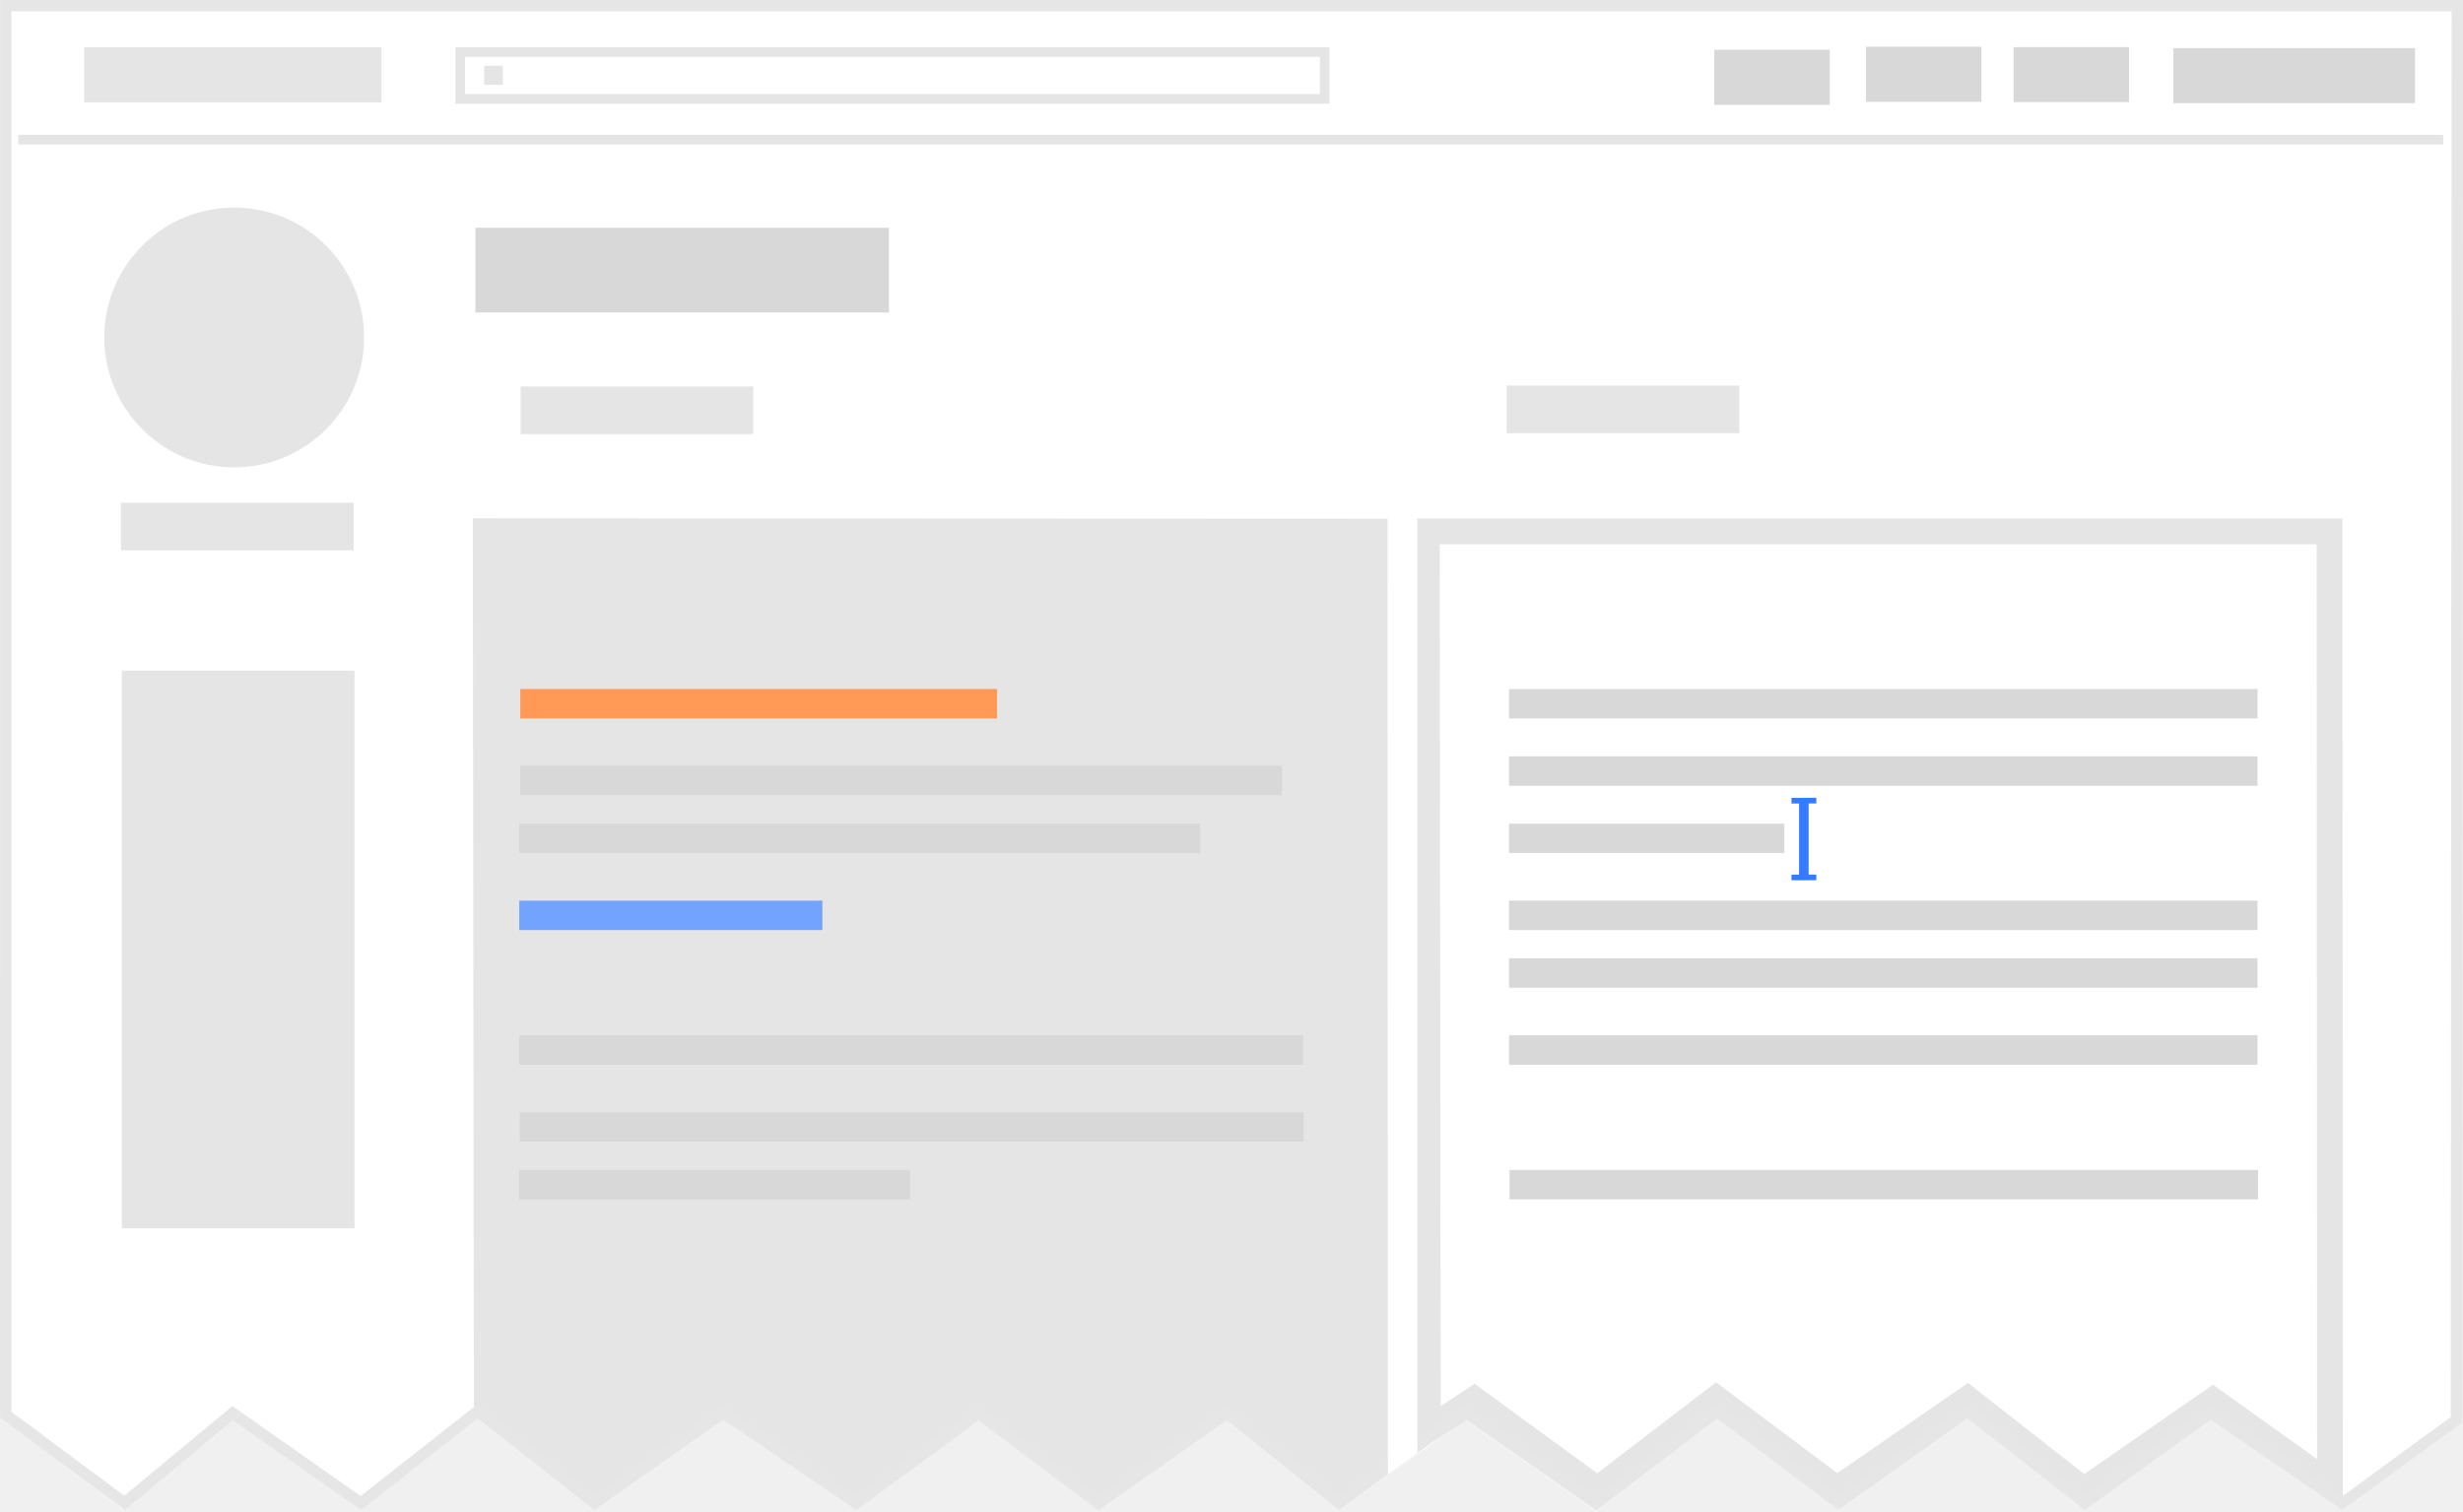
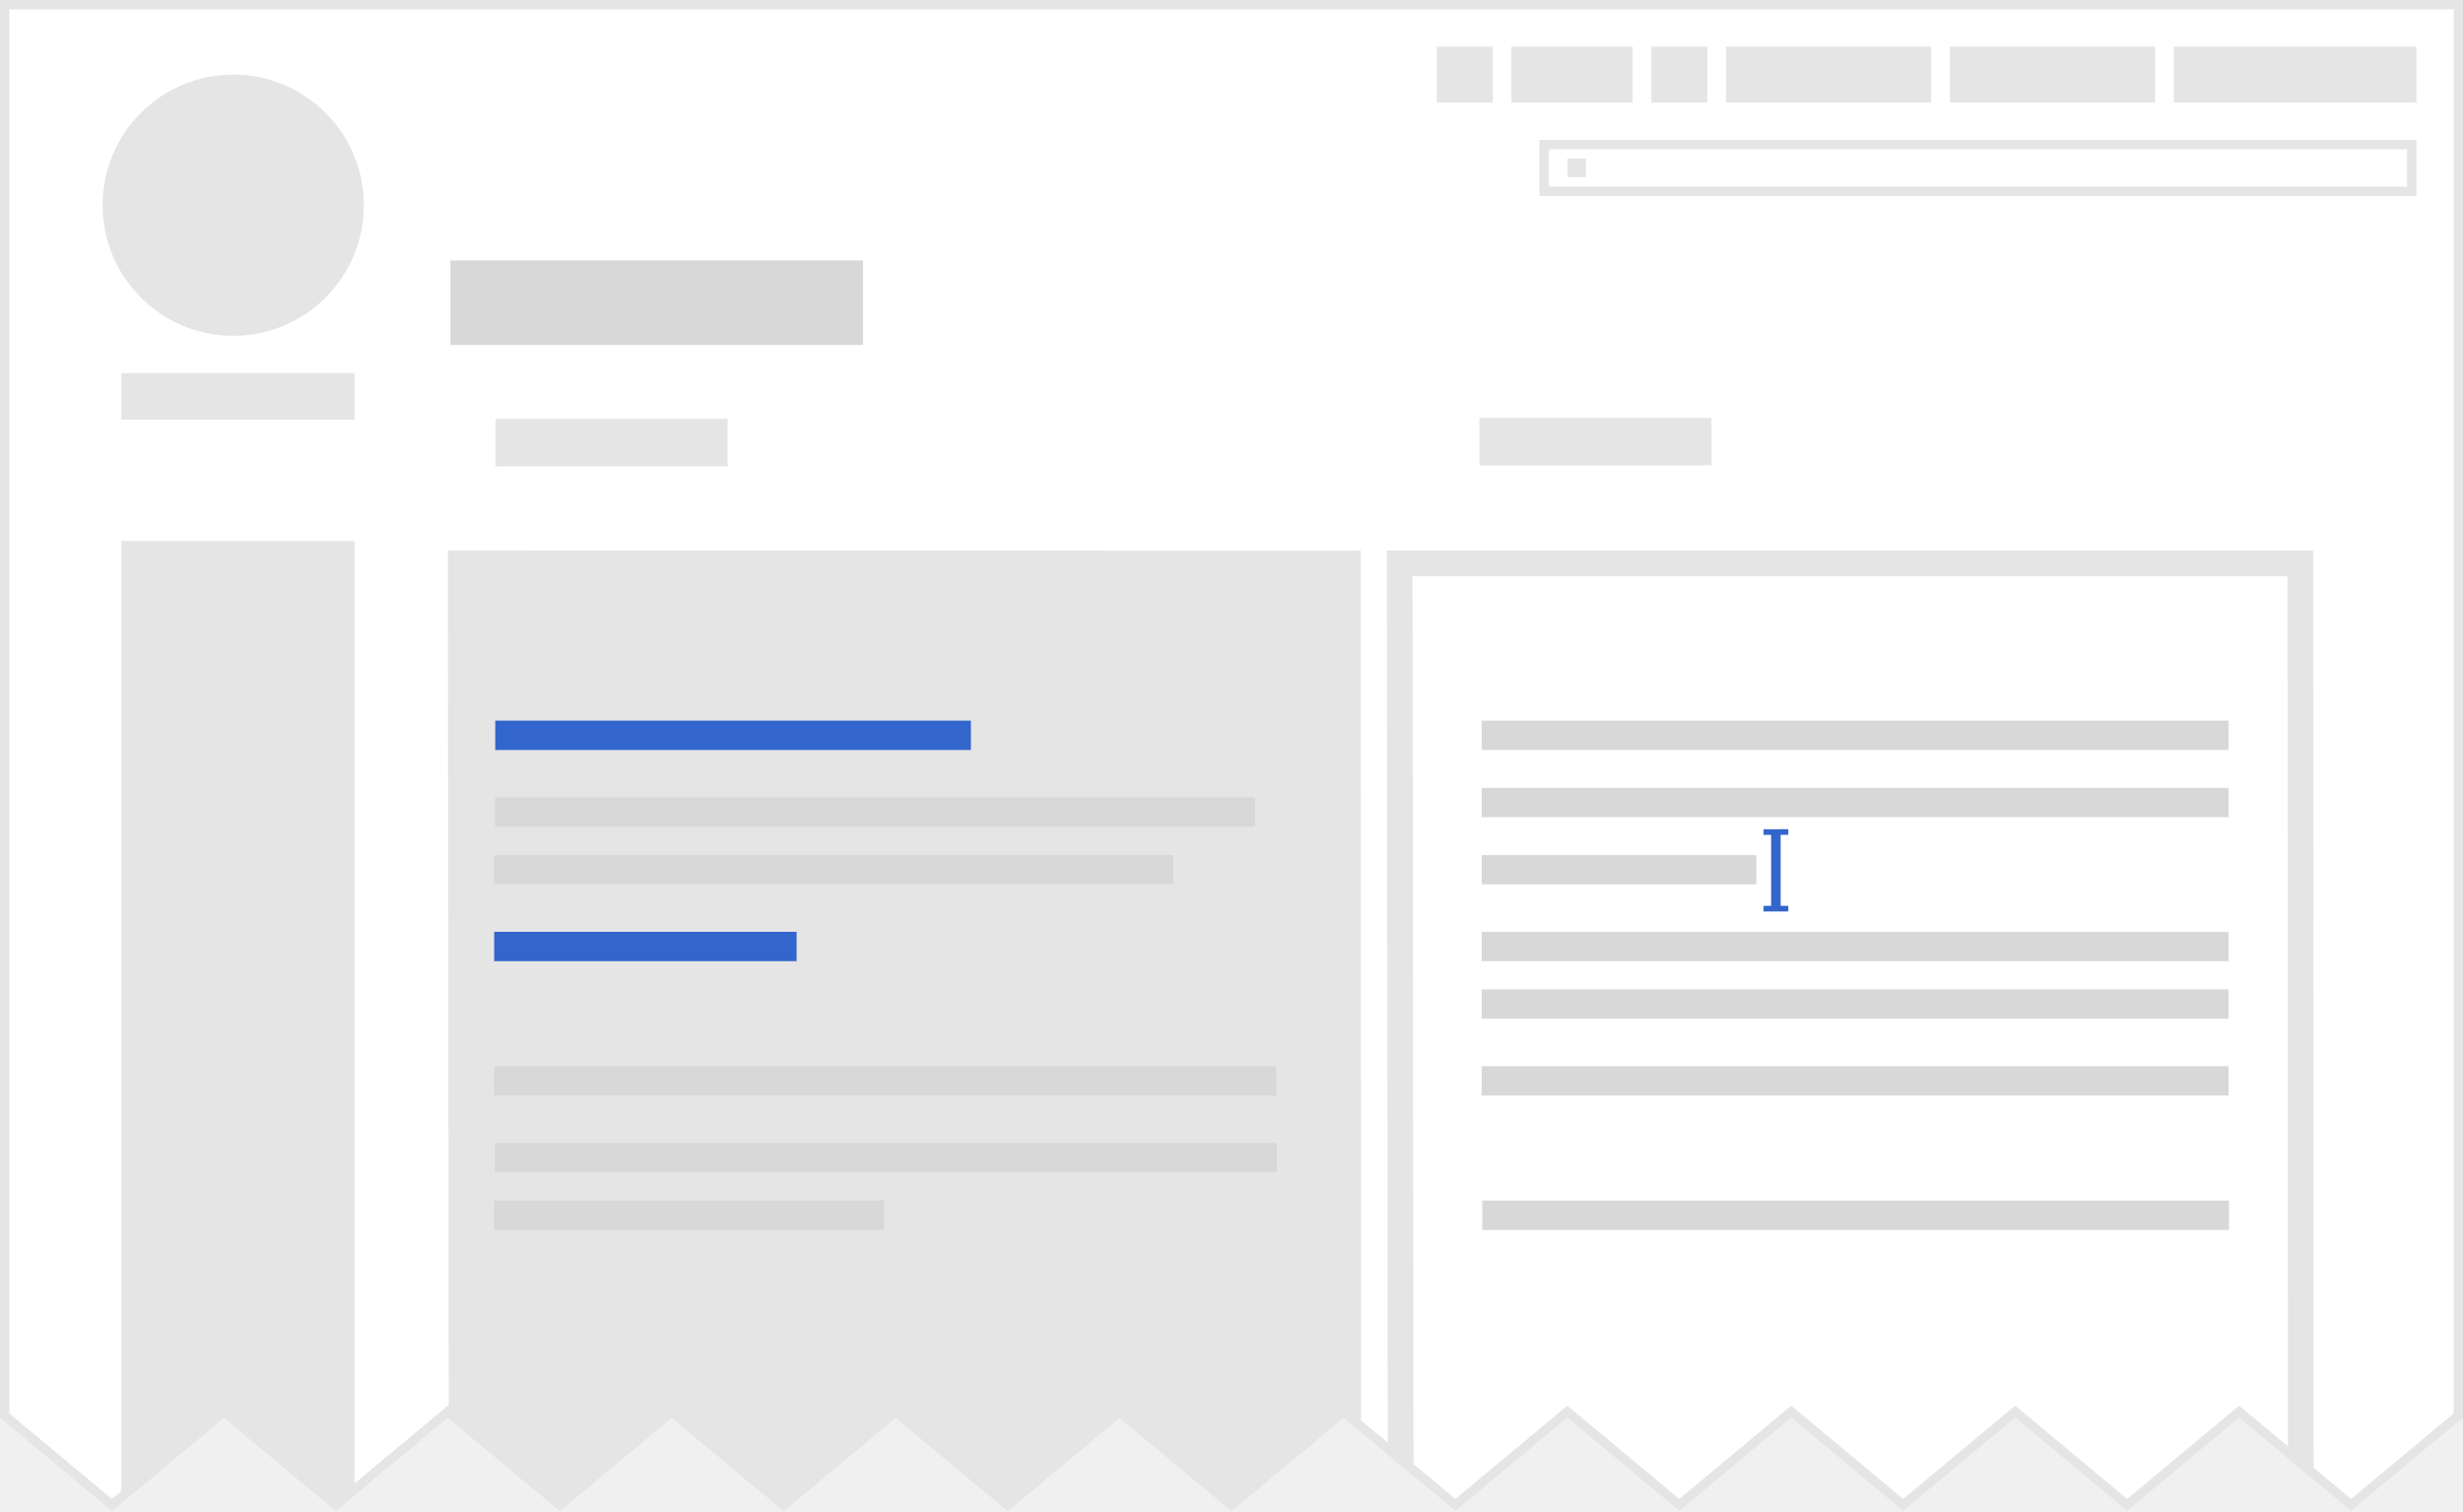
- <svg xmlns="http://www.w3.org/2000/svg" width="1365.412" height="837.897" viewBox="0 0 1280.074 785.528" id="svg6145">
-   <g id="layer1" transform="translate(-14.249 3.26)">
-     <path d="M14.522 733.27l64 48.5 57-46.75 66.25 46.5 60.5-47.25 60.25 47.25 67.75-47.5 68.75 46.75 64-45.5 62 46.25 66.25-46.75 58.75 47 65.75-47 68 47.5 63.25-48.5 63.25 47.75 66.75-47.25 60.5 47 66.25-46.75 68.5 47 61.5-45.25V-3.01H14.249z" id="path6097" fill="#fff" fill-rule="evenodd" />
-     <path d="M259.972 266.181l475.551.22.136 496.348-25.175 14.885-58.976-46.99-67.168 46.99-61.16-47.537-64.437 46.445-69.897-46.445-66.076 48.084-62.252-49.177z" id="path4192-4-7-3-8-0-4-5-8" fill="#e5e5e5" fill-rule="evenodd" />
-     <path d="M755.787 272.964h469.17l.248 495.312-60.88-43.557-67.075 46.557-60.422-47.337-67.885 46.776-62.772-47.026-61.755 47.24-63.972-46.722-24.12 15.8z" id="path4192-8-9-8-3-6-3-2-5-7" fill="#fff" fill-rule="evenodd" stroke="#e5e5e5" stroke-width="13.397" />
-     <path d="M17.252 732.071l61.681 45.938 56.234-46.65 66.63 46.697 60.625-47.619 60.69 47.677 66.974-47.051 69.186 47.004 63.634-46.538 62.189 46.675 66.756-46.868 58.306 46.72 65.167-47.459 68.48 47.767 62.942-47.927 63.11 47.619 67.12-47.573 60.804 47.483 65.505-46.823 68.427 46.969 59.166-43.289.493-735.122L17.24-.31z" id="path5450-6-6-9-0-7-0-1-1" fill="none" fill-opacity=".984" fill-rule="evenodd" stroke="#e6e6e6" stroke-width="5.9" stroke-linecap="round" />
-     <path id="path5460-9-0-2-0-8-6-7-1" d="M200.541 172.16a64.573 64.573 0 0 1-63.987 64.57 64.573 64.573 0 0 1-65.149-63.398 64.573 64.573 0 0 1 62.805-65.722 64.573 64.573 0 0 1 66.289 62.206" fill="#e5e5e5" stroke="#e5e5e5" stroke-width="5.9" stroke-linecap="round" stroke-linejoin="round" />
-     <path id="rect5462-5-8-1-1-6-9-2-4" fill="#e5e5e5" stroke="#e5e5e5" stroke-width="5.9" stroke-linecap="round" d="M80.057 260.988h115.019v18.864H80.057z" />
-     <path id="rect5462-0-7-0-5-2-1-9-9-8" fill="#e5e5e5" stroke="#e5e5e5" stroke-width="5.9" stroke-linecap="round" d="M80.513 348.269h115.019v283.983H80.513z" />
-     <path id="rect5462-3-2-6-0-8-6-7-6-7" fill="#d8d8d8" stroke="#d8d8d8" stroke-width="5.9" stroke-linecap="round" d="M1146.765 24.724h119.661v22.687h-119.661z" />
-     <path d="M23.7 69.334h1260.34" id="path5496-1-7-4-2-0-1-8-0" fill="#e5e5e5" fill-rule="evenodd" stroke="#e5e5e5" stroke-width="5" />
-     <path id="rect5462-3-6-0-6-6-7-8-5-8-4" fill="#e5e5e5" stroke="#e5e5e5" stroke-width="5.9" stroke-linecap="round" d="M60.941 24.283h148.603V46.97H60.941z" />
-     <path id="rect5462-3-3-8-7-1-6-7-6-7-1" fill="#d8d8d8" stroke="#d8d8d8" stroke-width="5.9" stroke-linecap="round" d="M908.112 25.601h54.132v22.687h-54.132z" />
-     <path id="rect5462-3-3-1-8-3-9-8-6-5-2-2" fill="#d8d8d8" stroke="#d8d8d8" stroke-width="5.9" stroke-linecap="round" d="M1063.692 24.189h54.132v22.687h-54.132z" />
-     <path id="rect5462-3-3-6-0-0-3-6-4-6-4-9" fill="#d8d8d8" stroke="#d8d8d8" stroke-width="5.9" stroke-linecap="round" d="M986.96 24.001h54.132v22.687H986.96z" />
-     <path id="rect5462-3-6-3-0-9-8-3-4-1-3-3" fill="none" stroke="#e5e5e5" stroke-width="5" stroke-linecap="round" d="M253.418 23.808H702.76v24.325H253.418z" />
-     <path id="rect5462-3-6-2-5-7-4-4-2-8-3-8" fill="#e2e5e5" stroke="#e5e5e5" stroke-width="5.9" stroke-linecap="round" d="M268.823 33.935h3.797v3.942h-3.797z" />
-     <path id="rect4209-65-4-8-5-2" fill="#f95" stroke-width="3" stroke-linecap="round" d="M284.669 354.91h247.768v15.29H284.669z" />
-     <path id="rect4209-5-6-8-37-4-5" fill="#d8d8d8" stroke-width="3" stroke-linecap="round" d="M284.123 424.91h353.801v15.29H284.123z" />
-     <path id="rect4209-58-3-6-9-2-2" fill="#72a3ff" stroke-width="3" stroke-linecap="round" d="M284.123 464.91h157.526v15.29H284.123z" />
-     <path id="rect4209-4-3-6-4-1-3" fill="#d8d8d8" stroke-width="3" stroke-linecap="round" d="M284.123 534.91h407.372v15.29H284.123z" />
-     <path id="rect4209-3-0-4-5-5-6" fill="#d8d8d8" stroke-width="3" stroke-linecap="round" d="M284.396 574.91h407.372v15.29H284.396z" />
-     <path id="rect4209-6-0-6-30-2-3" fill="#d8d8d8" stroke-width="3" stroke-linecap="round" d="M284.123 604.91h203.14v15.29h-203.14z" />
-     <path id="rect4209-09-9-7-83-7-6" fill="#d8d8d8" stroke-width="3" stroke-linecap="round" d="M798.525 354.91h389v15.29h-389z" />
-     <path id="rect4209-54-3-2-5-0-2" fill="#d8d8d8" stroke-width="3" stroke-linecap="round" d="M798.525 464.91h389v15.29h-389z" />
-     <path id="rect4209-33-3-5-8-2-8" fill="#d8d8d8" stroke-width="3" stroke-linecap="round" d="M798.525 389.91h389v15.29h-389z" />
-     <path id="rect4209-52-8-7-7-5-0" fill="#d8d8d8" stroke-width="3" stroke-linecap="round" d="M798.525 424.91h143.072v15.29H798.525z" />
-     <path id="rect4209-7-5-8-2-9-4" fill="#d8d8d8" stroke-width="3" stroke-linecap="round" d="M798.525 534.91h389v15.29h-389z" />
-     <path id="rect4209-74-1-6-6-6-2" fill="#d8d8d8" stroke-width="3" stroke-linecap="round" d="M798.525 494.91h389v15.29h-389z" />
-     <path id="rect4209-73-1-7-8-9-2" fill="#d8d8d8" stroke-width="3" stroke-linecap="round" d="M798.786 604.91h389v15.29h-389z" />
-     <path d="M735.574 763.207l15.194-11.144-15.191-1.108z" id="path6246-6-7-6-7-9-8-0" fill="#d8d8d8" fill-rule="evenodd" />
-     <path id="path6068-0" d="M735.574 763.207l15.237-11.12-.001-4.418-15.27 3.413z" fill="#fff" fill-rule="evenodd" />
-     <path id="rect5462-5-8-1-1-6-9-2-4-3" fill="#e5e5e5" stroke="#e5e5e5" stroke-width="5.9" stroke-linecap="round" d="M287.762 200.587h115.019v18.864H287.762z" />
-     <path id="rect5462-5-8-1-1-6-9-2-4-3-6" fill="#e5e5e5" stroke="#e5e5e5" stroke-width="5.9" stroke-linecap="round" d="M800.262 200.087h115.019v18.864H800.262z" />
-     <path id="rect5462-5-8-1-1-6-9-2-4-3-7" fill="#d8d8d8" stroke="#d8d8d8" stroke-width="10.487" stroke-linecap="round" d="M266.556 120.38h204.433v33.528H266.556z" />
-     <path id="rect4209-65-4-8-5-8-9" transform="rotate(90)" fill="#fff" stroke-width="3" stroke-linecap="round" d="M259.182-750.823h492.49v15.29h-492.49z" />
-     <g id="g6041" transform="matrix(.72074 0 0 .72074 124.725 85.605)" fill="none" fill-rule="evenodd" stroke="#347bff">
-       <path id="path4922-54-0-8-3-9" d="M1147.465 454.805v53.515" stroke-width="6.9" />
-       <path id="path4922-54-0-8-3-9-5" d="M1156.448 454.136l-17.896.034" stroke-width="4.066" />
-       <path id="path4922-54-0-8-3-9-5-3" d="M1156.448 509.511l-17.896.034" stroke-width="4.066" />
+ <svg xmlns="http://www.w3.org/2000/svg" width="264" height="162" viewBox="0 0 264 162" id="svg2">
+   <defs id="defs78">
+     <clipPath id="jagged-edge">
+       <path id="path2" d="M0 0v152l12 10 12-10 12 10 12-10 12 10 12-10 12 10 12-10 12 10 12-10 12 10 12-10 12 10 12-10 12 10 12-10 12 10 12-10 12 10 12-10 12 10 12-10V0z" />
+     </clipPath>
+   </defs>
+   <g id="screenshot" clip-path="url(#jagged-edge)">
+     <path fill="#fff" d="M263.5 162.25l-263-.5V.5h263z" id="background" />
+     <path fill="#e5e5e5" d="M11 22c0-7.732 6.268-14 14-14s14 6.268 14 14-6.268 14-14 14-14-6.268-14-14z" id="logo" />
+     <path fill="#e5e5e5" d="M38 163.807V58H13v105.807h25z" id="sidebar" />
+     <g fill="#e5e5e5" id="personal-tools">
+       <path id="path10" d="M233 5h26v6h-26V5zm-24 0h22v6h-22zm-24 0h22v6h-22zm-23 0h13v6h-13zm15 0h6v6h-6zm-23 0h6v6h-6z" />
    </g>
-     <path id="rect4209-3-0-4-5-5-6-5" fill="#d8d8d8" stroke-width="3" stroke-linecap="round" d="M284.568 394.827h395.943v15.29H284.568z" />
+     <g fill="#e5e5e5" id="search">
+       <path d="M258 16v4h-92v-4h92m1-1h-94v6h94v-6z" id="path5717" />
+       <path d="M168 17h2v2h-2z" id="icon" />
+     </g>
+     <path fill="#e5e5e5" d="M38 45v-5H13v5h25z" id="sitename" />
+     <path fill="#e5e5e5" id="border" d="M0 0v162h264V0zm1 1h262v150.533l-11 9.166-12-10-12 10-12-10-12 10-12-10-12 10-12-10-12 10-12-10-12 10-12-10-12 10-12-10-12 10-12-10-12 10-12-10-12 10-12-10-12 10-11-9.167z" />
+     <path d="M48 59.002l97.857.045.028 104.224H48.112z" id="path4192-4-7-3-8-0-4-5-8" fill="#e5e5e5" fill-rule="evenodd" stroke-width=".206" />
+     <path id="path4192-8-9-8-3-6-3-2-5-7" d="M150.026 60.398h96.544l.05 102.873h-96.483z" fill="none" fill-rule="evenodd" stroke="#e5e5e5" stroke-width="2.757" />
+     <path id="rect4209-65-4-8-5-2" d="M53.082 77.26h50.985v3.147H53.082z" fill="#36c" stroke-width=".617" stroke-linecap="round" />
+     <path id="rect4209-5-6-8-37-4-5" d="M52.97 91.665h72.803v3.146H52.97z" fill="#d8d8d8" stroke-width=".617" stroke-linecap="round" />
+     <path id="rect4209-58-3-6-9-2-2" d="M52.97 99.896h32.415v3.146H52.97z" fill="#36c" stroke-width=".617" stroke-linecap="round" />
+     <path id="rect4209-4-3-6-4-1-3" d="M52.97 114.3h83.827v3.146H52.97z" fill="#d8d8d8" stroke-width=".617" stroke-linecap="round" />
+     <path id="rect4209-3-0-4-5-5-6" d="M53.026 122.531h83.827v3.146H53.026z" fill="#d8d8d8" stroke-width=".617" stroke-linecap="round" />
+     <path id="rect4209-6-0-6-30-2-3" d="M52.97 128.704h41.8v3.147h-41.8z" fill="#d8d8d8" stroke-width=".617" stroke-linecap="round" />
+     <path id="rect4209-09-9-7-83-7-6" d="M158.82 77.26h80.047v3.147h-80.046z" fill="#d8d8d8" stroke-width=".617" stroke-linecap="round" />
+     <path id="rect4209-54-3-2-5-0-2" d="M158.82 99.896h80.047v3.146h-80.046z" fill="#d8d8d8" stroke-width=".617" stroke-linecap="round" />
+     <path id="rect4209-33-3-5-8-2-8" d="M158.82 84.463h80.047v3.146h-80.046z" fill="#d8d8d8" stroke-width=".617" stroke-linecap="round" />
+     <path id="rect4209-52-8-7-7-5-0" d="M158.82 91.665h29.441v3.146h-29.44z" fill="#d8d8d8" stroke-width=".617" stroke-linecap="round" />
+     <path id="rect4209-7-5-8-2-9-4" d="M158.82 114.3h80.047v3.146h-80.046z" fill="#d8d8d8" stroke-width=".617" stroke-linecap="round" />
+     <path id="rect4209-74-1-6-6-6-2" d="M158.82 106.069h80.047v3.146h-80.046z" fill="#d8d8d8" stroke-width=".617" stroke-linecap="round" />
+     <path id="rect4209-73-1-7-8-9-2" d="M158.875 128.704h80.046v3.147h-80.046z" fill="#d8d8d8" stroke-width=".617" stroke-linecap="round" />
+     <path id="rect5462-5-8-1-1-6-9-2-4-3" d="M53.718 45.505h23.669v3.881H53.718z" fill="#e5e5e5" stroke="#e5e5e5" stroke-width="1.214" stroke-linecap="round" />
+     <path id="rect5462-5-8-1-1-6-9-2-4-3-6" d="M159.178 45.402h23.668v3.881h-23.668z" fill="#e5e5e5" stroke="#e5e5e5" stroke-width="1.214" stroke-linecap="round" />
+     <path id="rect5462-5-8-1-1-6-9-2-4-3-7" d="M49.355 29h42.067v6.9H49.355z" fill="#d8d8d8" stroke="#d8d8d8" stroke-width="2.158" stroke-linecap="round" />
+     <path d="M190.35 89.296v7.937" id="path4922-54-0-8-3-9" fill="none" fill-rule="evenodd" stroke="#36c" stroke-width="1.023" />
+     <path d="M191.683 89.197l-2.654.006" id="path4922-54-0-8-3-9-5" fill="none" fill-rule="evenodd" stroke="#36c" stroke-width=".603" />
+     <path d="M191.683 97.41l-2.654.005" id="path4922-54-0-8-3-9-5-3" fill="none" fill-rule="evenodd" stroke="#36c" stroke-width=".603" />
+     <path id="rect4209-3-0-4-5-5-6-5" d="M53.061 85.474h81.475v3.147H53.061z" fill="#d8d8d8" stroke-width=".617" stroke-linecap="round" />
  </g>
</svg>
